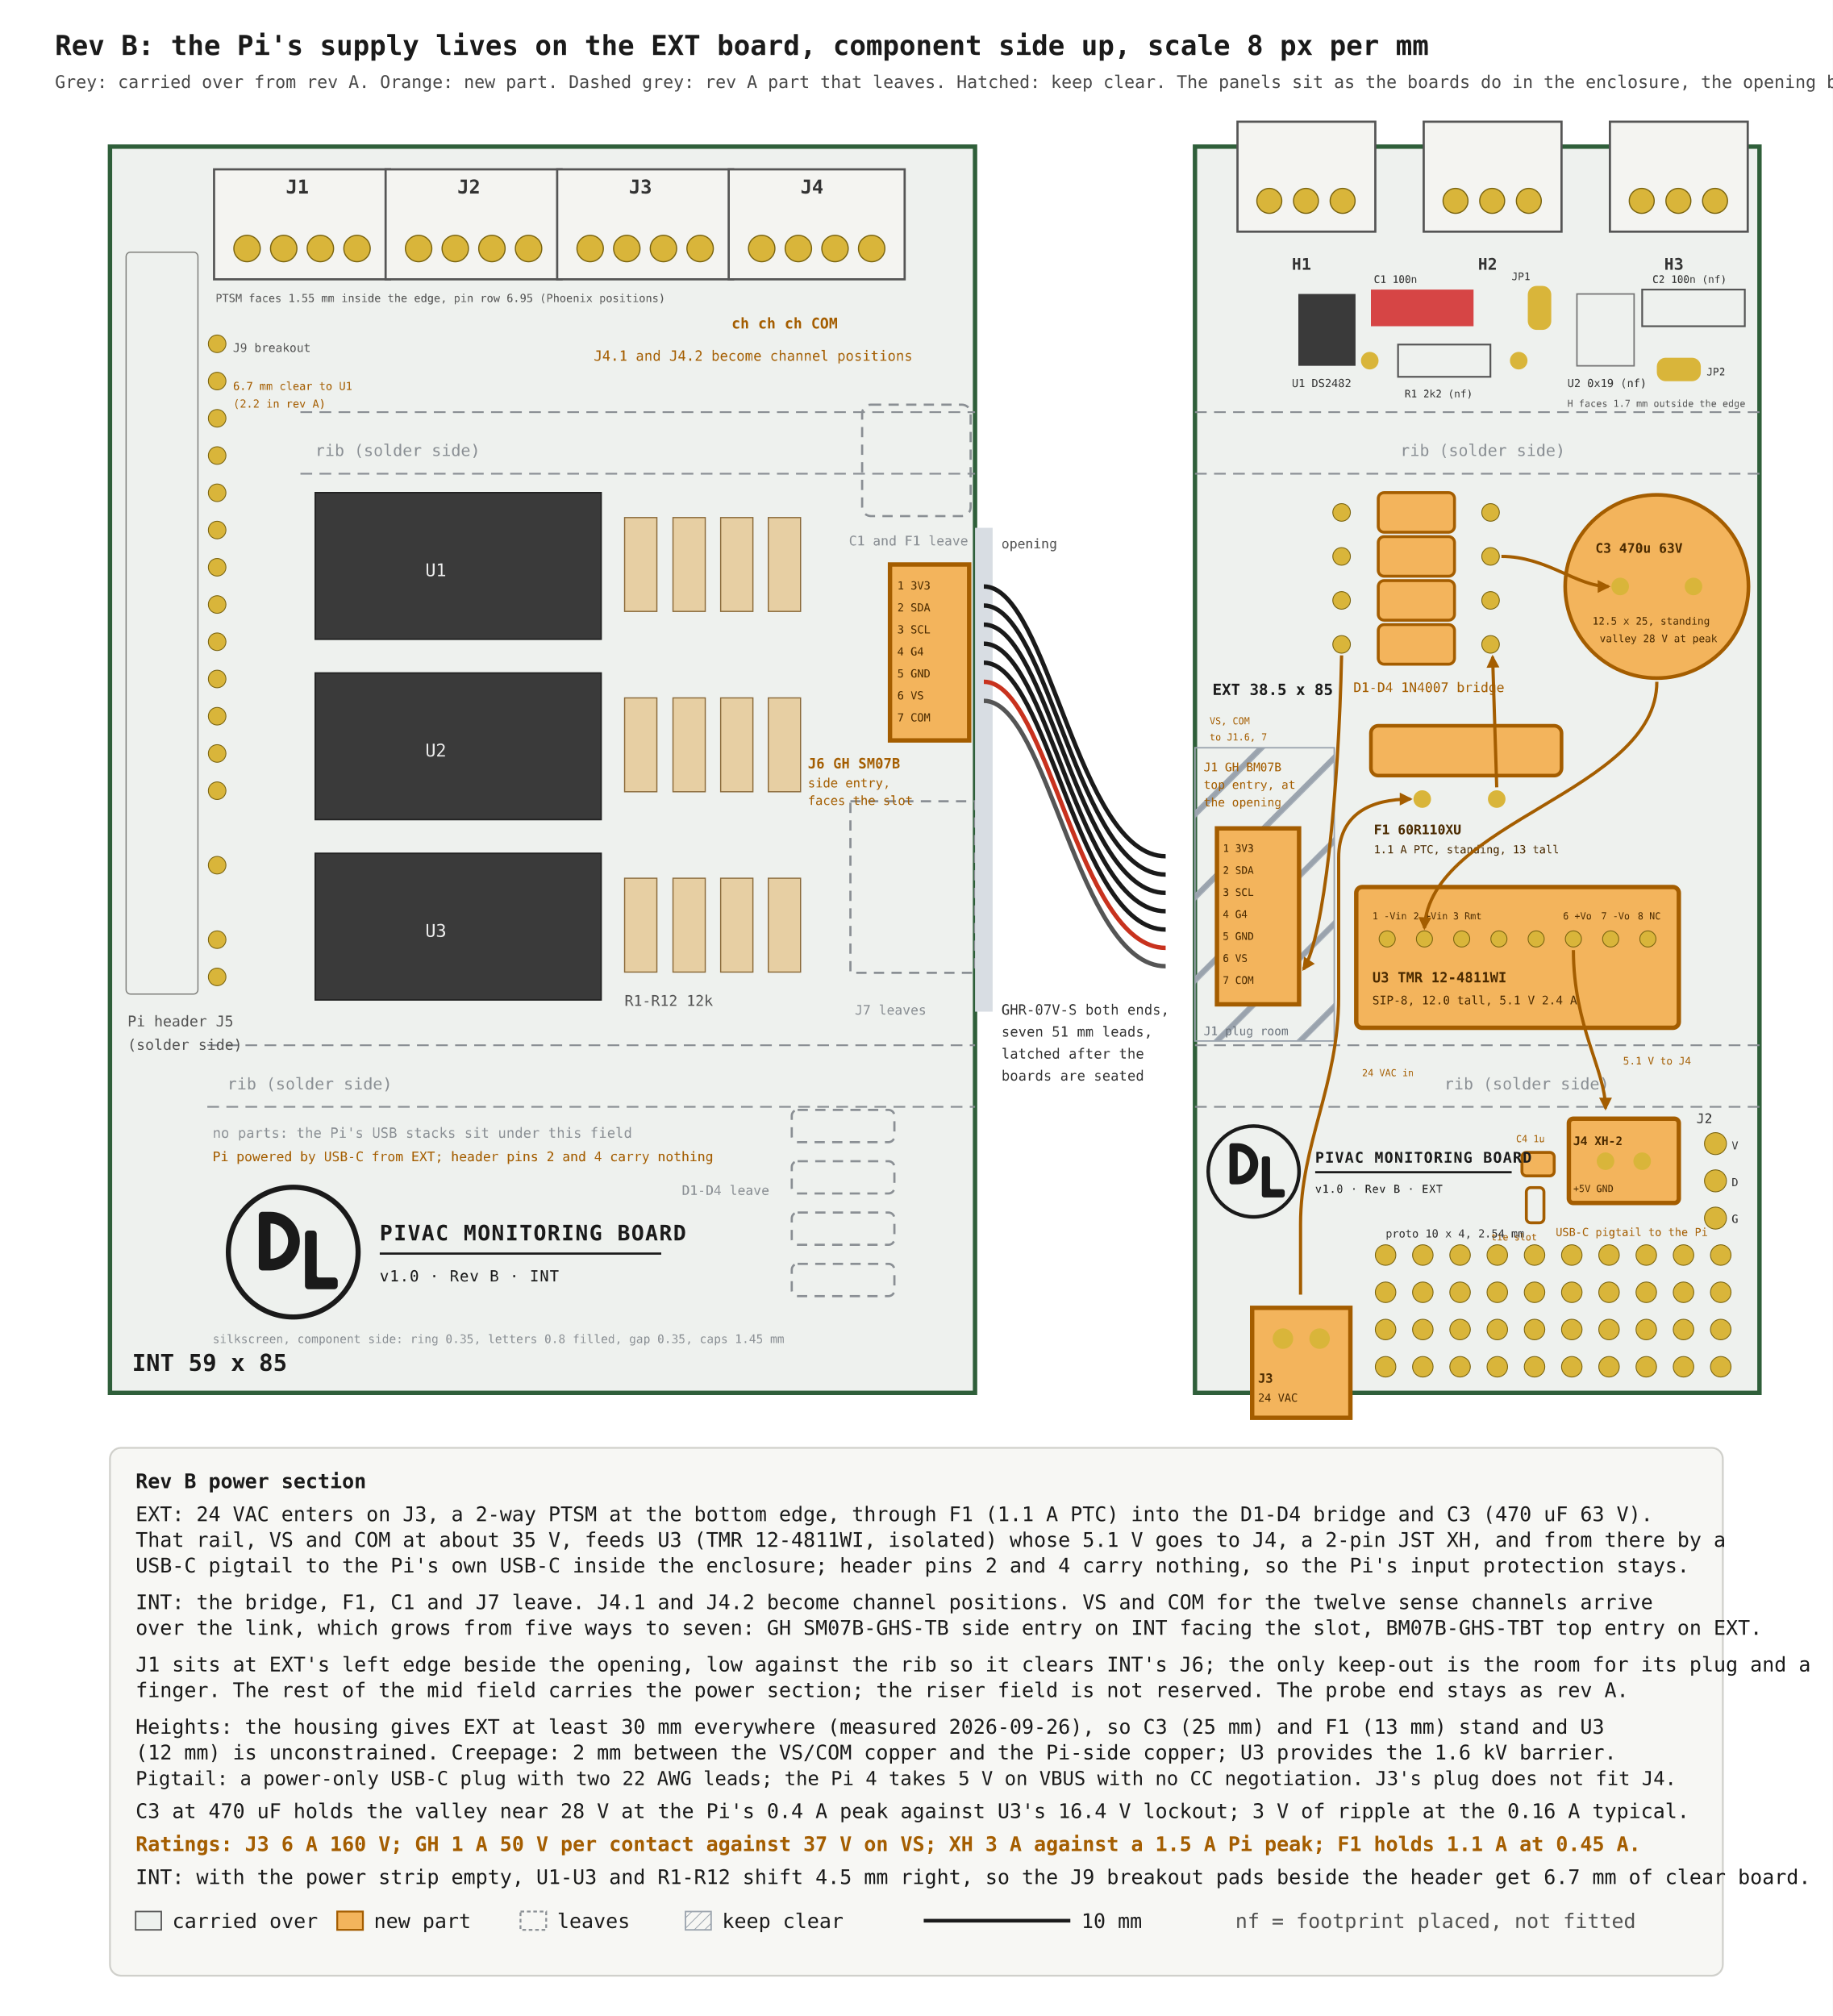
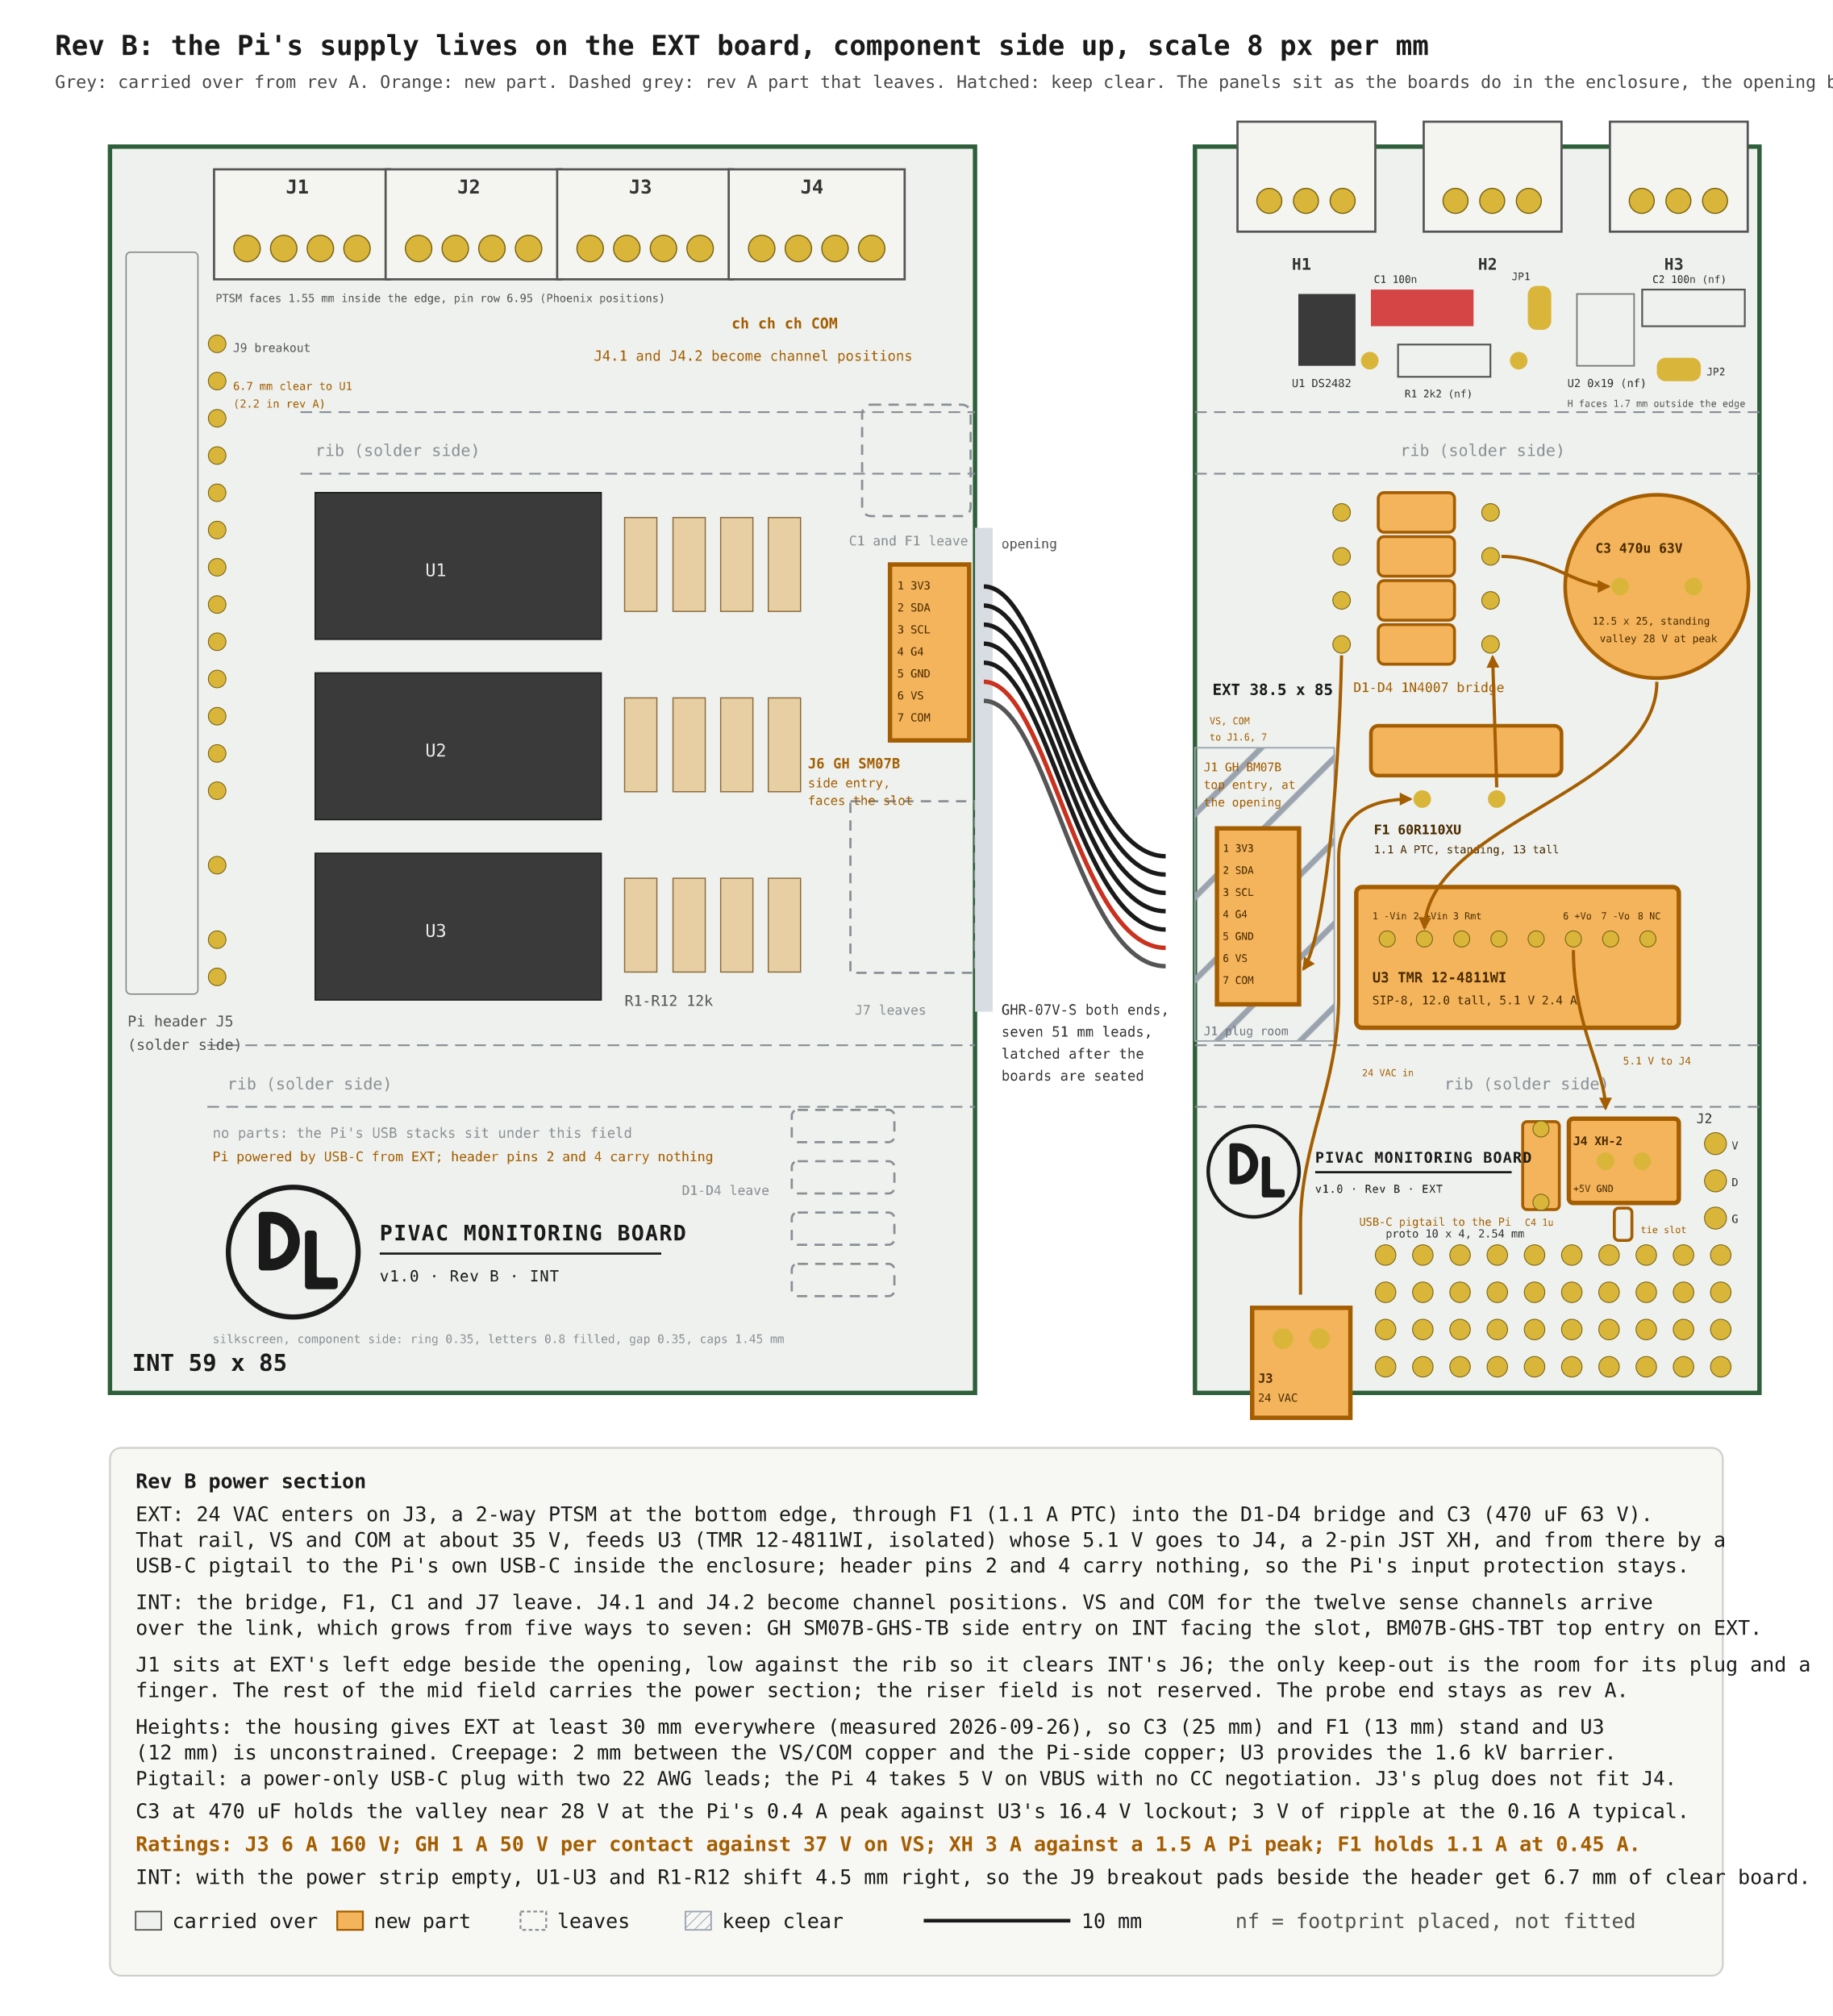
<svg xmlns="http://www.w3.org/2000/svg" viewBox="0 0 1000 1100" role="img" aria-label="Rev B component layout: the 24 VAC entry, rectifier, reservoir and TMR 12-4811WI converter on the EXT board's mid field with a USB-C pigtail to the Pi, a 7-way GH link at the opening carrying VS and COM to the INT board, and the INT board with its power section removed." style="max-width:100%;height:auto">
  <defs>
    <pattern id="hatch" width="4" height="4" patternUnits="userSpaceOnUse" patternTransform="rotate(45)">
      <line x1="0" y1="0" x2="0" y2="4" stroke="#9aa3ad" stroke-width="0.8" />
    </pattern>
    <marker id="arr" viewBox="0 0 6 6" refX="5" refY="3" markerWidth="4" markerHeight="4" orient="auto">
      <path d="M0,0 L6,3 L0,6 z" fill="#a45d00" />
    </marker>
  </defs>
  <rect x="0" y="0" width="1000" height="1100" fill="#ffffff" />
  <g font-family="IBM Plex Mono, ui-monospace, monospace" fill="#1a1a1a">
    <text x="30" y="30" font-size="15" font-weight="700">Rev B: the Pi's supply lives on the EXT board, component side up, scale 8 px per mm</text>
    <text x="30" y="48" font-size="9.5" opacity="0.8">Grey: carried over from rev A. Orange: new part. Dashed grey: rev A part that leaves. Hatched: keep clear. The panels sit as the boards do in the enclosure, the opening between them.</text>
    <g transform="translate(60,80) scale(8)">
      <rect x="0" y="0" width="59" height="85" fill="#eef1ee" stroke="#2f5f3a" stroke-width="0.3" />
      <text x="1.5" y="83.5" font-size="1.6" font-weight="700">INT 59 x 85</text>
      <g stroke="#8a8f94" stroke-width="0.12" stroke-dasharray="0.8 0.5" fill="none">
        <line x1="12.99" y1="18.11" x2="59" y2="18.11" />
        <line x1="12.99" y1="22.31" x2="59" y2="22.31" />
        <line x1="6.64" y1="61.29" x2="59" y2="61.29" />
        <line x1="6.64" y1="65.49" x2="59" y2="65.49" />
      </g>
      <text x="14" y="21.1" font-size="1.1" fill="#8a8f94">rib (solder side)</text>
      <text x="8" y="64.3" font-size="1.1" fill="#8a8f94">rib (solder side)</text>
      <rect x="1.1" y="7.2" width="4.9" height="50.6" rx="0.3" fill="none" stroke="#7c7c78" stroke-width="0.08" />
      <text x="1.2" y="60" font-size="1.0" fill="#555">Pi header J5</text>
      <text x="1.2" y="61.6" font-size="1.0" fill="#555">(solder side)</text>
      <g fill="#f4f4f1" stroke="#555" stroke-width="0.15">
        <rect x="7.1" y="1.55" width="12" height="7.5" />
        <rect x="18.8" y="1.55" width="12" height="7.5" />
        <rect x="30.5" y="1.55" width="12" height="7.5" />
        <rect x="42.2" y="1.55" width="12" height="7.5" />
      </g>
      <g fill="#d9b53a" stroke="#7a6410" stroke-width="0.08">
        <circle cx="9.35" cy="6.95" r="0.9" />
        <circle cx="11.85" cy="6.95" r="0.9" />
        <circle cx="14.35" cy="6.95" r="0.9" />
        <circle cx="16.85" cy="6.95" r="0.9" />
        <circle cx="21.05" cy="6.95" r="0.9" />
        <circle cx="23.55" cy="6.95" r="0.9" />
        <circle cx="26.05" cy="6.95" r="0.9" />
        <circle cx="28.55" cy="6.95" r="0.9" />
        <circle cx="32.75" cy="6.95" r="0.9" />
        <circle cx="35.25" cy="6.95" r="0.9" />
        <circle cx="37.75" cy="6.95" r="0.9" />
        <circle cx="40.25" cy="6.95" r="0.9" />
        <circle cx="44.45" cy="6.95" r="0.9" />
        <circle cx="46.95" cy="6.95" r="0.9" />
        <circle cx="49.45" cy="6.95" r="0.9" />
        <circle cx="51.95" cy="6.95" r="0.9" />
      </g>
      <g font-size="1.3" font-weight="700" fill="#333">
        <text x="12" y="3.2">J1</text>
        <text x="23.7" y="3.2">J2</text>
        <text x="35.4" y="3.2">J3</text>
        <text x="47.1" y="3.2">J4</text>
      </g>
      <text x="42.4" y="12.4" font-size="1.0" font-weight="700" fill="#a45d00">ch  ch  ch  COM</text>
      <text x="7.2" y="10.6" font-size="0.75" fill="#555">PTSM faces 1.55 mm inside the edge, pin row 6.95 (Phoenix positions)</text>
      <text x="33" y="14.6" font-size="0.95" fill="#a45d00">J4.1 and J4.2 become channel positions</text>
      <g fill="#d9b53a" stroke="#7a6410" stroke-width="0.06">
        <circle cx="7.31" cy="13.45" r="0.6" />
        <circle cx="7.31" cy="15.99" r="0.6" />
        <circle cx="7.31" cy="18.53" r="0.6" />
        <circle cx="7.31" cy="21.07" r="0.6" />
        <circle cx="7.31" cy="23.61" r="0.6" />
        <circle cx="7.31" cy="26.15" r="0.6" />
        <circle cx="7.31" cy="28.69" r="0.6" />
        <circle cx="7.31" cy="31.23" r="0.6" />
        <circle cx="7.31" cy="33.77" r="0.6" />
        <circle cx="7.31" cy="36.31" r="0.6" />
        <circle cx="7.31" cy="38.85" r="0.6" />
        <circle cx="7.31" cy="41.39" r="0.6" />
        <circle cx="7.31" cy="43.93" r="0.6" />
        <circle cx="7.31" cy="49.01" r="0.6" />
        <circle cx="7.31" cy="54.09" r="0.6" />
        <circle cx="7.31" cy="56.63" r="0.6" />
      </g>
      <text x="8.4" y="14" font-size="0.8" fill="#555">J9 breakout</text>
      <text x="8.4" y="16.6" font-size="0.75" fill="#a45d00">6.7 mm clear to U1</text>
      <text x="8.4" y="17.8" font-size="0.75" fill="#a45d00">(2.2 in rev A)</text>
      <g fill="#3a3a3a" stroke="#222" stroke-width="0.1">
        <rect x="14" y="23.6" width="19.5" height="10" />
        <rect x="14" y="35.9" width="19.5" height="10" />
        <rect x="14" y="48.2" width="19.5" height="10" />
      </g>
      <g font-size="1.2" fill="#eee">
        <text x="21.5" y="29.3">U1</text>
        <text x="21.5" y="41.6">U2</text>
        <text x="21.5" y="53.9">U3</text>
      </g>
      <g fill="#e7cfa3" stroke="#8a6a3a" stroke-width="0.08">
        <rect x="35.1" y="25.3" width="2.2" height="6.4" />
        <rect x="38.4" y="25.3" width="2.2" height="6.4" />
        <rect x="41.65" y="25.3" width="2.2" height="6.4" />
        <rect x="44.9" y="25.3" width="2.2" height="6.4" />
        <rect x="35.1" y="37.6" width="2.2" height="6.4" />
        <rect x="38.4" y="37.6" width="2.2" height="6.4" />
        <rect x="41.65" y="37.6" width="2.2" height="6.4" />
        <rect x="44.9" y="37.6" width="2.2" height="6.4" />
        <rect x="35.1" y="49.9" width="2.2" height="6.4" />
        <rect x="38.4" y="49.9" width="2.2" height="6.4" />
        <rect x="41.65" y="49.9" width="2.2" height="6.4" />
        <rect x="44.9" y="49.9" width="2.2" height="6.4" />
      </g>
      <text x="35.1" y="58.6" font-size="1.0" fill="#555">R1-R12 12k</text>
      <g fill="none" stroke="#8a8f94" stroke-width="0.15" stroke-dasharray="0.7 0.5">
        <rect x="51.3" y="17.6" width="7.4" height="7.6" rx="0.6" />
        <rect x="46.5" y="65.7" width="7" height="2.2" rx="0.4" />
        <rect x="46.5" y="69.2" width="7" height="2.2" rx="0.4" />
        <rect x="46.5" y="72.7" width="7" height="2.2" rx="0.4" />
        <rect x="46.5" y="76.2" width="7" height="2.2" rx="0.4" />
        <rect x="50.5" y="44.65" width="8.5" height="11.7" />
      </g>
      <g font-size="0.9" fill="#8a8f94">
        <text x="50.4" y="27.2">C1 and F1 leave</text>
        <text x="39" y="71.5">D1-D4 leave</text>
        <text x="50.8" y="59.2">J7 leaves</text>
      </g>
      <rect x="59" y="26" width="1.2" height="33" fill="#d8dde3" />
      <rect x="53.2" y="28.5" width="5.4" height="12" fill="#f3b45c" stroke="#a45d00" stroke-width="0.3" />
      <g fill="#4a2a00" font-size="0.75">
        <text x="53.7" y="30.2">1 3V3</text>
        <text x="53.7" y="31.7">2 SDA</text>
        <text x="53.7" y="33.2">3 SCL</text>
        <text x="53.7" y="34.7">4 G4</text>
        <text x="53.7" y="36.2">5 GND</text>
        <text x="53.7" y="37.7">6 VS</text>
        <text x="53.7" y="39.2">7 COM</text>
      </g>
      <text x="47.6" y="42.4" font-size="0.95" font-weight="700" fill="#a45d00">J6 GH SM07B</text>
      <text x="47.6" y="43.7" font-size="0.85" fill="#a45d00">side entry,</text>
      <text x="47.6" y="44.9" font-size="0.85" fill="#a45d00">faces the slot</text>
      <text x="7" y="67.6" font-size="0.95" fill="#8a8f94">no parts: the Pi's USB stacks sit under this field</text>
      <text x="7" y="69.2" font-size="0.9" fill="#a45d00">Pi powered by USB-C from EXT; header pins 2 and 4 carry nothing</text>
      <g transform="translate(12.5,75.4)">
        <circle cx="0" cy="0" r="4.425" fill="none" stroke="#1a1a1a" stroke-width="0.35" />
        <path d="M -2.35 1.01 L -2.35 -2.51 A 0.24 0.24 0 0 1 -2.11 -2.75 L -1.55 -2.75 A 2 2 0 0 1 -1.55 1.25 L -2.11 1.25 A 0.24 0.24 0 0 1 -2.35 1.01 Z M -1.55 -1.95 L -1.55 0.45 A 1.2 1.2 0 0 0 -1.55 -1.95 Z" fill="#1a1a1a" fill-rule="nonzero" />
        <path d="M 0.8 -1.23 A 0.24 0.24 0 0 1 1.04 -1.47 L 1.36 -1.47 A 0.24 0.24 0 0 1 1.6 -1.23 L 1.6 1.59 A 0.14 0.14 0 0 0 1.74 1.73 L 2.793 1.73 A 0.24 0.24 0 0 1 3.033 1.97 L 3.033 2.29 A 0.24 0.24 0 0 1 2.793 2.53 L 1.04 2.53 A 0.24 0.24 0 0 1 0.8 2.29 Z" fill="#1a1a1a" />
      </g>
      <text x="18.4" y="74.6" font-size="1.45" font-weight="700" letter-spacing="0.08">PIVAC MONITORING BOARD</text>
      <line x1="18.4" y1="75.5" x2="37.6" y2="75.5" stroke="#1a1a1a" stroke-width="0.15" />
      <text x="18.4" y="77.4" font-size="1.05" letter-spacing="0.05">v1.0  ·  Rev B  ·  INT</text>
      <text x="7" y="81.6" font-size="0.8" fill="#8a8f94">silkscreen, component side: ring 0.35, letters 0.8 filled, gap 0.35, caps 1.45 mm</text>
    </g>
    <g transform="translate(60,80) scale(8)">
      <g stroke-width="0.3" fill="none" stroke="#1a1a1a">
        <path d="M 59.6 30 C 64 30, 66 48.4, 72 48.4" />
        <path d="M 59.6 31.3 C 64 31.3, 66 49.65, 72 49.65" />
        <path d="M 59.6 32.6 C 64 32.6, 66 50.9, 72 50.9" />
        <path d="M 59.6 33.9 C 64 33.9, 66 52.15, 72 52.15" />
        <path d="M 59.6 35.2 C 64 35.2, 66 53.4, 72 53.4" />
      </g>
      <g stroke-width="0.3" fill="none">
        <path d="M 59.6 36.5 C 64 36.5, 66 54.65, 72 54.65" stroke="#c8321e" />
        <path d="M 59.6 37.8 C 64 37.8, 66 55.9, 72 55.9" stroke="#555" />
      </g>
      <text x="60.8" y="59.2" font-size="0.95" fill="#333">GHR-07V-S both ends,</text>
      <text x="60.8" y="60.7" font-size="0.95" fill="#333">seven 51 mm leads,</text>
      <text x="60.8" y="62.2" font-size="0.95" fill="#333">latched after the</text>
      <text x="60.8" y="63.7" font-size="0.95" fill="#333">boards are seated</text>
      <text x="60.8" y="27.4" font-size="0.9" fill="#555">opening</text>
    </g>
    <g transform="translate(652,80) scale(8)">
      <rect x="0" y="0" width="38.5" height="85" fill="#eef1ee" stroke="#2f5f3a" stroke-width="0.3" />
      <text x="1.2" y="37.4" font-size="1.05" font-weight="700">EXT 38.5 x 85</text>
      <g stroke="#8a8f94" stroke-width="0.12" stroke-dasharray="0.8 0.5" fill="none">
        <line x1="0" y1="18.11" x2="38.5" y2="18.11" />
        <line x1="0" y1="22.31" x2="38.5" y2="22.31" />
        <line x1="0" y1="61.29" x2="38.5" y2="61.29" />
        <line x1="0" y1="65.49" x2="38.5" y2="65.49" />
      </g>
      <text x="14" y="21.1" font-size="1.1" fill="#8a8f94">rib (solder side)</text>
      <text x="17" y="64.3" font-size="1.1" fill="#8a8f94">rib (solder side)</text>
      <rect x="0" y="41" width="9.5" height="20" fill="url(#hatch)" stroke="#9aa3ad" stroke-width="0.1" />
      <text x="0.6" y="60.6" font-size="0.8" fill="#6b737c">J1 plug room</text>
      <g fill="#f4f4f1" stroke="#555" stroke-width="0.15">
        <rect x="2.9" y="-1.7" width="9.4" height="7.5" />
        <rect x="15.6" y="-1.7" width="9.4" height="7.5" />
        <rect x="28.3" y="-1.7" width="9.4" height="7.5" />
      </g>
      <g fill="#d9b53a" stroke="#7a6410" stroke-width="0.08">
        <circle cx="5.07" cy="3.7" r="0.85" />
        <circle cx="7.57" cy="3.7" r="0.85" />
        <circle cx="10.07" cy="3.7" r="0.85" />
        <circle cx="17.77" cy="3.7" r="0.85" />
        <circle cx="20.27" cy="3.7" r="0.85" />
        <circle cx="22.77" cy="3.7" r="0.85" />
        <circle cx="30.47" cy="3.7" r="0.85" />
        <circle cx="32.97" cy="3.7" r="0.85" />
        <circle cx="35.47" cy="3.7" r="0.85" />
      </g>
      <g font-size="1.1" font-weight="700" fill="#333">
        <text x="6.6" y="8.4">H1</text>
        <text x="19.3" y="8.4">H2</text>
        <text x="32" y="8.4">H3</text>
      </g>
      <text x="25.4" y="17.75" font-size="0.65" fill="#555">H faces 1.7 mm outside the edge</text>
      <rect x="7.05" y="10.05" width="3.9" height="4.9" fill="#3a3a3a" />
      <text x="6.6" y="16.4" font-size="0.75" fill="#333">U1 DS2482</text>
      <rect x="12" y="9.75" width="7" height="2.5" fill="#d64545" />
      <text x="12.2" y="9.3" font-size="0.7" fill="#333">C1 100n</text>
      <rect x="13.85" y="13.5" width="6.3" height="2.2" fill="none" stroke="#555" stroke-width="0.12" />
      <circle cx="11.92" cy="14.6" r="0.6" fill="#d9b53a" />
      <circle cx="22.08" cy="14.6" r="0.6" fill="#d9b53a" />
      <text x="14.3" y="17.1" font-size="0.7" fill="#333">R1 2k2 (nf)</text>
      <rect x="22.7" y="9.5" width="1.6" height="3" rx="0.6" fill="#d9b53a" />
      <text x="21.6" y="9.1" font-size="0.7" fill="#333">JP1</text>
      <rect x="26.05" y="10.05" width="3.9" height="4.9" fill="none" stroke="#777" stroke-width="0.1" />
      <text x="25.4" y="16.4" font-size="0.75" fill="#333">U2 0x19 (nf)</text>
      <rect x="30.5" y="9.75" width="7" height="2.5" fill="none" stroke="#555" stroke-width="0.12" />
      <text x="31.2" y="9.3" font-size="0.7" fill="#333">C2 100n (nf)</text>
      <rect x="31.5" y="14.4" width="3" height="1.6" rx="0.6" fill="#d9b53a" />
      <text x="34.9" y="15.6" font-size="0.7" fill="#333">JP2</text>
      <rect x="1.5" y="46.5" width="5.6" height="12" fill="#f3b45c" stroke="#a45d00" stroke-width="0.3" />
      <g fill="#4a2a00" font-size="0.7">
        <text x="1.9" y="48.1">1 3V3</text>
        <text x="1.9" y="49.6">2 SDA</text>
        <text x="1.9" y="51.1">3 SCL</text>
        <text x="1.9" y="52.6">4 G4</text>
        <text x="1.9" y="54.1">5 GND</text>
        <text x="1.9" y="55.6">6 VS</text>
        <text x="1.9" y="57.1">7 COM</text>
      </g>
      <text x="0.6" y="42.6" font-size="0.8" fill="#a45d00">J1 GH BM07B</text>
      <text x="0.6" y="43.8" font-size="0.8" fill="#a45d00">top entry, at</text>
      <text x="0.6" y="45" font-size="0.8" fill="#a45d00">the opening</text>
      <g fill="#f3b45c" stroke="#a45d00" stroke-width="0.2">
        <rect x="12.5" y="23.6" width="5.2" height="2.7" rx="0.4" />
        <rect x="12.5" y="26.6" width="5.2" height="2.7" rx="0.4" />
        <rect x="12.5" y="29.6" width="5.2" height="2.7" rx="0.4" />
        <rect x="12.5" y="32.6" width="5.2" height="2.7" rx="0.4" />
      </g>
      <g fill="#d9b53a" stroke="#7a6410" stroke-width="0.06">
        <circle cx="10" cy="24.95" r="0.6" />
        <circle cx="20.16" cy="24.95" r="0.6" />
        <circle cx="10" cy="27.95" r="0.6" />
        <circle cx="20.16" cy="27.95" r="0.6" />
        <circle cx="10" cy="30.95" r="0.6" />
        <circle cx="20.16" cy="30.95" r="0.6" />
        <circle cx="10" cy="33.95" r="0.6" />
        <circle cx="20.16" cy="33.95" r="0.6" />
      </g>
      <text x="10.8" y="37.2" font-size="0.9" fill="#a45d00">D1-D4 1N4007 bridge</text>
      <circle cx="31.5" cy="30" r="6.25" fill="#f3b45c" stroke="#a45d00" stroke-width="0.25" />
      <circle cx="29" cy="30" r="0.6" fill="#d9b53a" />
      <circle cx="34" cy="30" r="0.6" fill="#d9b53a" />
      <text x="27.3" y="27.7" font-size="0.9" font-weight="700" fill="#4a2a00">C3 470u 63V</text>
      <text x="27.1" y="32.6" font-size="0.7" fill="#4a2a00">12.5 x 25, standing</text>
      <text x="27.6" y="33.8" font-size="0.7" fill="#4a2a00">valley 28 V at peak</text>
      <rect x="12" y="39.5" width="13" height="3.4" rx="0.5" fill="#f3b45c" stroke="#a45d00" stroke-width="0.25" />
      <circle cx="15.5" cy="44.5" r="0.6" fill="#d9b53a" />
      <circle cx="20.58" cy="44.5" r="0.6" fill="#d9b53a" />
      <text x="12.2" y="46.9" font-size="0.9" font-weight="700" fill="#4a2a00">F1 60R110XU</text>
      <text x="12.2" y="48.2" font-size="0.75" fill="#4a2a00">1.1 A PTC, standing, 13 tall</text>
      <rect x="11" y="50.5" width="22" height="9.6" rx="0.4" fill="#f3b45c" stroke="#a45d00" stroke-width="0.3" />
      <g fill="#d9b53a" stroke="#7a6410" stroke-width="0.06">
        <circle cx="13.11" cy="54.04" r="0.55" />
        <circle cx="15.65" cy="54.04" r="0.55" />
        <circle cx="18.19" cy="54.04" r="0.55" />
        <circle cx="20.73" cy="54.04" r="0.55" />
        <circle cx="23.27" cy="54.04" r="0.55" />
        <circle cx="25.81" cy="54.04" r="0.55" />
        <circle cx="28.35" cy="54.04" r="0.55" />
        <circle cx="30.89" cy="54.04" r="0.55" />
      </g>
      <g fill="#4a2a00" font-size="0.65">
        <text x="12.1" y="52.7">1 -Vin</text>
        <text x="14.9" y="52.7">2 +Vin</text>
        <text x="17.6" y="52.7">3 Rmt</text>
        <text x="25.1" y="52.7">6 +Vo</text>
        <text x="27.7" y="52.7">7 -Vo</text>
        <text x="30.2" y="52.7">8 NC</text>
      </g>
      <text x="12.1" y="57" font-size="0.95" font-weight="700" fill="#4a2a00">U3 TMR 12-4811WI</text>
      <text x="12.1" y="58.5" font-size="0.8" fill="#4a2a00">SIP-8, 12.0 tall, 5.1 V 2.4 A</text>
      <rect x="25.5" y="66.3" width="7.5" height="5.75" rx="0.3" fill="#f3b45c" stroke="#a45d00" stroke-width="0.3" />
      <circle cx="28" cy="69.2" r="0.6" fill="#d9b53a" />
      <circle cx="30.5" cy="69.2" r="0.6" fill="#d9b53a" />
      <text x="25.8" y="68.1" font-size="0.8" font-weight="700" fill="#4a2a00">J4 XH-2</text>
      <text x="25.8" y="71.3" font-size="0.65" fill="#4a2a00">+5V  GND</text>
-       <rect x="22.3" y="68.6" width="2.2" height="1.6" rx="0.3" fill="#f3b45c" stroke="#a45d00" stroke-width="0.2" />
-       <text x="21.9" y="67.9" font-size="0.65" fill="#a45d00">C4 1u</text>
-       <rect x="22.6" y="71" width="1.2" height="2.4" rx="0.3" fill="none" stroke="#a45d00" stroke-width="0.2" />
-       <text x="20.2" y="74.6" font-size="0.65" fill="#a45d00">tie slot</text>
-       <text x="24.6" y="74.3" font-size="0.75" fill="#a45d00">USB-C pigtail to the Pi</text>
+       <rect x="22.35" y="66.5" width="2.5" height="6" rx="0.3" fill="#f3b45c" stroke="#a45d00" stroke-width="0.2" />
+       <circle cx="23.6" cy="67" r="0.55" fill="#d9b53a" stroke="#7a6410" stroke-width="0.06" />
+       <circle cx="23.6" cy="72" r="0.55" fill="#d9b53a" stroke="#7a6410" stroke-width="0.06" />
+       <text x="22.5" y="73.6" font-size="0.65" fill="#a45d00">C4 1u</text>
+       <rect x="28.6" y="72.4" width="1.2" height="2.2" rx="0.3" fill="none" stroke="#a45d00" stroke-width="0.2" />
+       <text x="30.4" y="74.1" font-size="0.65" fill="#a45d00">tie slot</text>
+       <text x="11.2" y="73.6" font-size="0.75" fill="#a45d00">USB-C pigtail to the Pi</text>
      <g fill="#d9b53a" stroke="#7a6410" stroke-width="0.06">
        <circle cx="35.5" cy="68" r="0.75" />
        <circle cx="35.5" cy="70.54" r="0.75" />
        <circle cx="35.5" cy="73.08" r="0.75" />
      </g>
      <text x="34.2" y="66.6" font-size="0.9" fill="#333">J2</text>
      <text x="36.6" y="68.4" font-size="0.75" fill="#333">V</text>
      <text x="36.6" y="70.9" font-size="0.75" fill="#333">D</text>
      <text x="36.6" y="73.4" font-size="0.75" fill="#333">G</text>
      <g transform="translate(4.0,69.9) scale(0.7)">
        <circle cx="0" cy="0" r="4.425" fill="none" stroke="#1a1a1a" stroke-width="0.35" />
        <path d="M -2.35 1.01 L -2.35 -2.51 A 0.24 0.24 0 0 1 -2.11 -2.75 L -1.55 -2.75 A 2 2 0 0 1 -1.55 1.25 L -2.11 1.25 A 0.24 0.24 0 0 1 -2.35 1.01 Z M -1.55 -1.95 L -1.55 0.45 A 1.2 1.2 0 0 0 -1.55 -1.95 Z" fill="#1a1a1a" fill-rule="nonzero" />
        <path d="M 0.8 -1.23 A 0.24 0.24 0 0 1 1.04 -1.47 L 1.36 -1.47 A 0.24 0.24 0 0 1 1.6 -1.23 L 1.6 1.59 A 0.14 0.14 0 0 0 1.74 1.73 L 2.793 1.73 A 0.24 0.24 0 0 1 3.033 1.97 L 3.033 2.29 A 0.24 0.24 0 0 1 2.793 2.53 L 1.04 2.53 A 0.24 0.24 0 0 1 0.8 2.29 Z" fill="#1a1a1a" />
      </g>
      <text x="8.2" y="69.3" font-size="1.02" font-weight="700" letter-spacing="0.06">PIVAC MONITORING BOARD</text>
      <line x1="8.2" y1="69.95" x2="21.6" y2="69.95" stroke="#1a1a1a" stroke-width="0.15" />
      <text x="8.2" y="71.35" font-size="0.74" letter-spacing="0.04">v1.0  ·  Rev B  ·  EXT</text>
      <g fill="#d9b53a" stroke="#7a6410" stroke-width="0.06">
        <g id="pb">
          <circle cx="13" cy="75.6" r="0.7" />
          <circle cx="15.54" cy="75.6" r="0.7" />
          <circle cx="18.08" cy="75.6" r="0.7" />
          <circle cx="20.62" cy="75.6" r="0.7" />
          <circle cx="23.16" cy="75.6" r="0.7" />
          <circle cx="25.7" cy="75.6" r="0.7" />
          <circle cx="28.24" cy="75.6" r="0.7" />
          <circle cx="30.78" cy="75.6" r="0.7" />
          <circle cx="33.32" cy="75.6" r="0.7" />
          <circle cx="35.86" cy="75.6" r="0.7" />
        </g>
        <use href="#pb" y="2.54" />
        <use href="#pb" y="5.08" />
        <use href="#pb" y="7.62" />
      </g>
      <text x="13" y="74.4" font-size="0.75" fill="#333">proto 10 x 4, 2.54 mm</text>
      <rect x="3.9" y="79.2" width="6.7" height="7.5" fill="#f3b45c" stroke="#a45d00" stroke-width="0.3" />
      <circle cx="6" cy="81.3" r="0.7" fill="#d9b53a" />
      <circle cx="8.5" cy="81.3" r="0.7" fill="#d9b53a" />
      <text x="4.3" y="84.3" font-size="0.85" font-weight="700" fill="#4a2a00">J3</text>
      <text x="4.3" y="85.6" font-size="0.75" fill="#4a2a00">24 VAC</text>
      <g stroke="#a45d00" stroke-width="0.22" fill="none" marker-end="url(#arr)">
        <path d="M 7.2 78.3 L 7.2 73.5 C 7.2 68, 9.8 64, 9.8 58 L 9.8 48.5 C 9.8 45.5, 12 44.5, 14.7 44.5" />
        <path d="M 20.58 43.7 L 20.3 34.8" />
        <path d="M 20.9 27.95 C 24 27.95, 26 30, 28.2 30" />
        <path d="M 31.5 36.5 C 31.5 44, 16 46, 15.65 53.3" />
        <path d="M 25.81 54.8 C 25.81 60, 28 63, 28 65.6" />
        <path d="M 10 34.7 C 9.8 44, 8.8 54, 7.4 56.1" />
      </g>
      <g font-size="0.7" fill="#a45d00">
        <text x="29.2" y="62.6">5.1 V to J4</text>
        <text x="11.4" y="63.4" font-size="0.65">24 VAC in</text>
        <text x="1.0" y="39.4" font-size="0.65">VS, COM</text>
        <text x="1.0" y="40.5" font-size="0.65">to J1.6, 7</text>
      </g>
    </g>
    <g transform="translate(60,790)">
      <rect x="0" y="0" width="880" height="288" rx="6" fill="#f7f7f4" stroke="#d0d0cb" stroke-width="1" />
      <g font-size="11">
        <text x="14" y="22" font-weight="700">Rev B power section</text>
        <text x="14" y="40">EXT: 24 VAC enters on J3, a 2-way PTSM at the bottom edge, through F1 (1.1 A PTC) into the D1-D4 bridge and C3 (470 uF 63 V).</text>
        <text x="14" y="54">That rail, VS and COM at about 35 V, feeds U3 (TMR 12-4811WI, isolated) whose 5.1 V goes to J4, a 2-pin JST XH, and from there by a</text>
        <text x="14" y="68">USB-C pigtail to the Pi's own USB-C inside the enclosure; header pins 2 and 4 carry nothing, so the Pi's input protection stays.</text>
        <text x="14" y="88">INT: the bridge, F1, C1 and J7 leave. J4.1 and J4.2 become channel positions. VS and COM for the twelve sense channels arrive</text>
        <text x="14" y="102">over the link, which grows from five ways to seven: GH SM07B-GHS-TB side entry on INT facing the slot, BM07B-GHS-TBT top entry on EXT.</text>
        <text x="14" y="122">J1 sits at EXT's left edge beside the opening, low against the rib so it clears INT's J6; the only keep-out is the room for its plug and a</text>
        <text x="14" y="136">finger. The rest of the mid field carries the power section; the riser field is not reserved. The probe end stays as rev A.</text>
        <text x="14" y="156">Heights: the housing gives EXT at least 30 mm everywhere (measured 2026-09-26), so C3 (25 mm) and F1 (13 mm) stand and U3</text>
        <text x="14" y="170">(12 mm) is unconstrained. Creepage: 2 mm between the VS/COM copper and the Pi-side copper; U3 provides the 1.6 kV barrier.</text>
        <text x="14" y="184" font-size="10.5">Pigtail: a power-only USB-C plug with two 22 AWG leads; the Pi 4 takes 5 V on VBUS with no CC negotiation. J3's plug does not fit J4.</text>
        <text x="14" y="202">C3 at 470 uF holds the valley near 28 V at the Pi's 0.4 A peak against U3's 16.4 V lockout; 3 V of ripple at the 0.16 A typical.</text>
        <text x="14" y="220" fill="#a45d00" font-weight="700">Ratings: J3 6 A 160 V; GH 1 A 50 V per contact against 37 V on VS; XH 3 A against a 1.5 A Pi peak; F1 holds 1.1 A at 0.45 A.</text>
        <text x="14" y="238">INT: with the power strip empty, U1-U3 and R1-R12 shift 4.5 mm right, so the J9 breakout pads beside the header get 6.7 mm of clear board.</text>
      </g>
      <g font-size="11" transform="translate(14,262)">
        <rect x="0" y="-9" width="14" height="10" fill="#eef1ee" stroke="#555" stroke-width="0.8" />
        <text x="20" y="0">carried over</text>
        <rect x="110" y="-9" width="14" height="10" fill="#f3b45c" stroke="#a45d00" stroke-width="1" />
        <text x="130" y="0">new part</text>
        <rect x="210" y="-9" width="14" height="10" fill="none" stroke="#8a8f94" stroke-width="1" stroke-dasharray="2 1.5" />
        <text x="230" y="0">leaves</text>
        <rect x="300" y="-9" width="14" height="10" fill="url(#hatch)" stroke="#9aa3ad" stroke-width="0.8" />
        <text x="320" y="0">keep clear</text>
        <line x1="430" y1="-4" x2="510" y2="-4" stroke="#1a1a1a" stroke-width="2" />
        <text x="516" y="0">10 mm</text>
        <text x="600" y="0" opacity="0.75">nf = footprint placed, not fitted</text>
      </g>
    </g>
  </g>
</svg>
